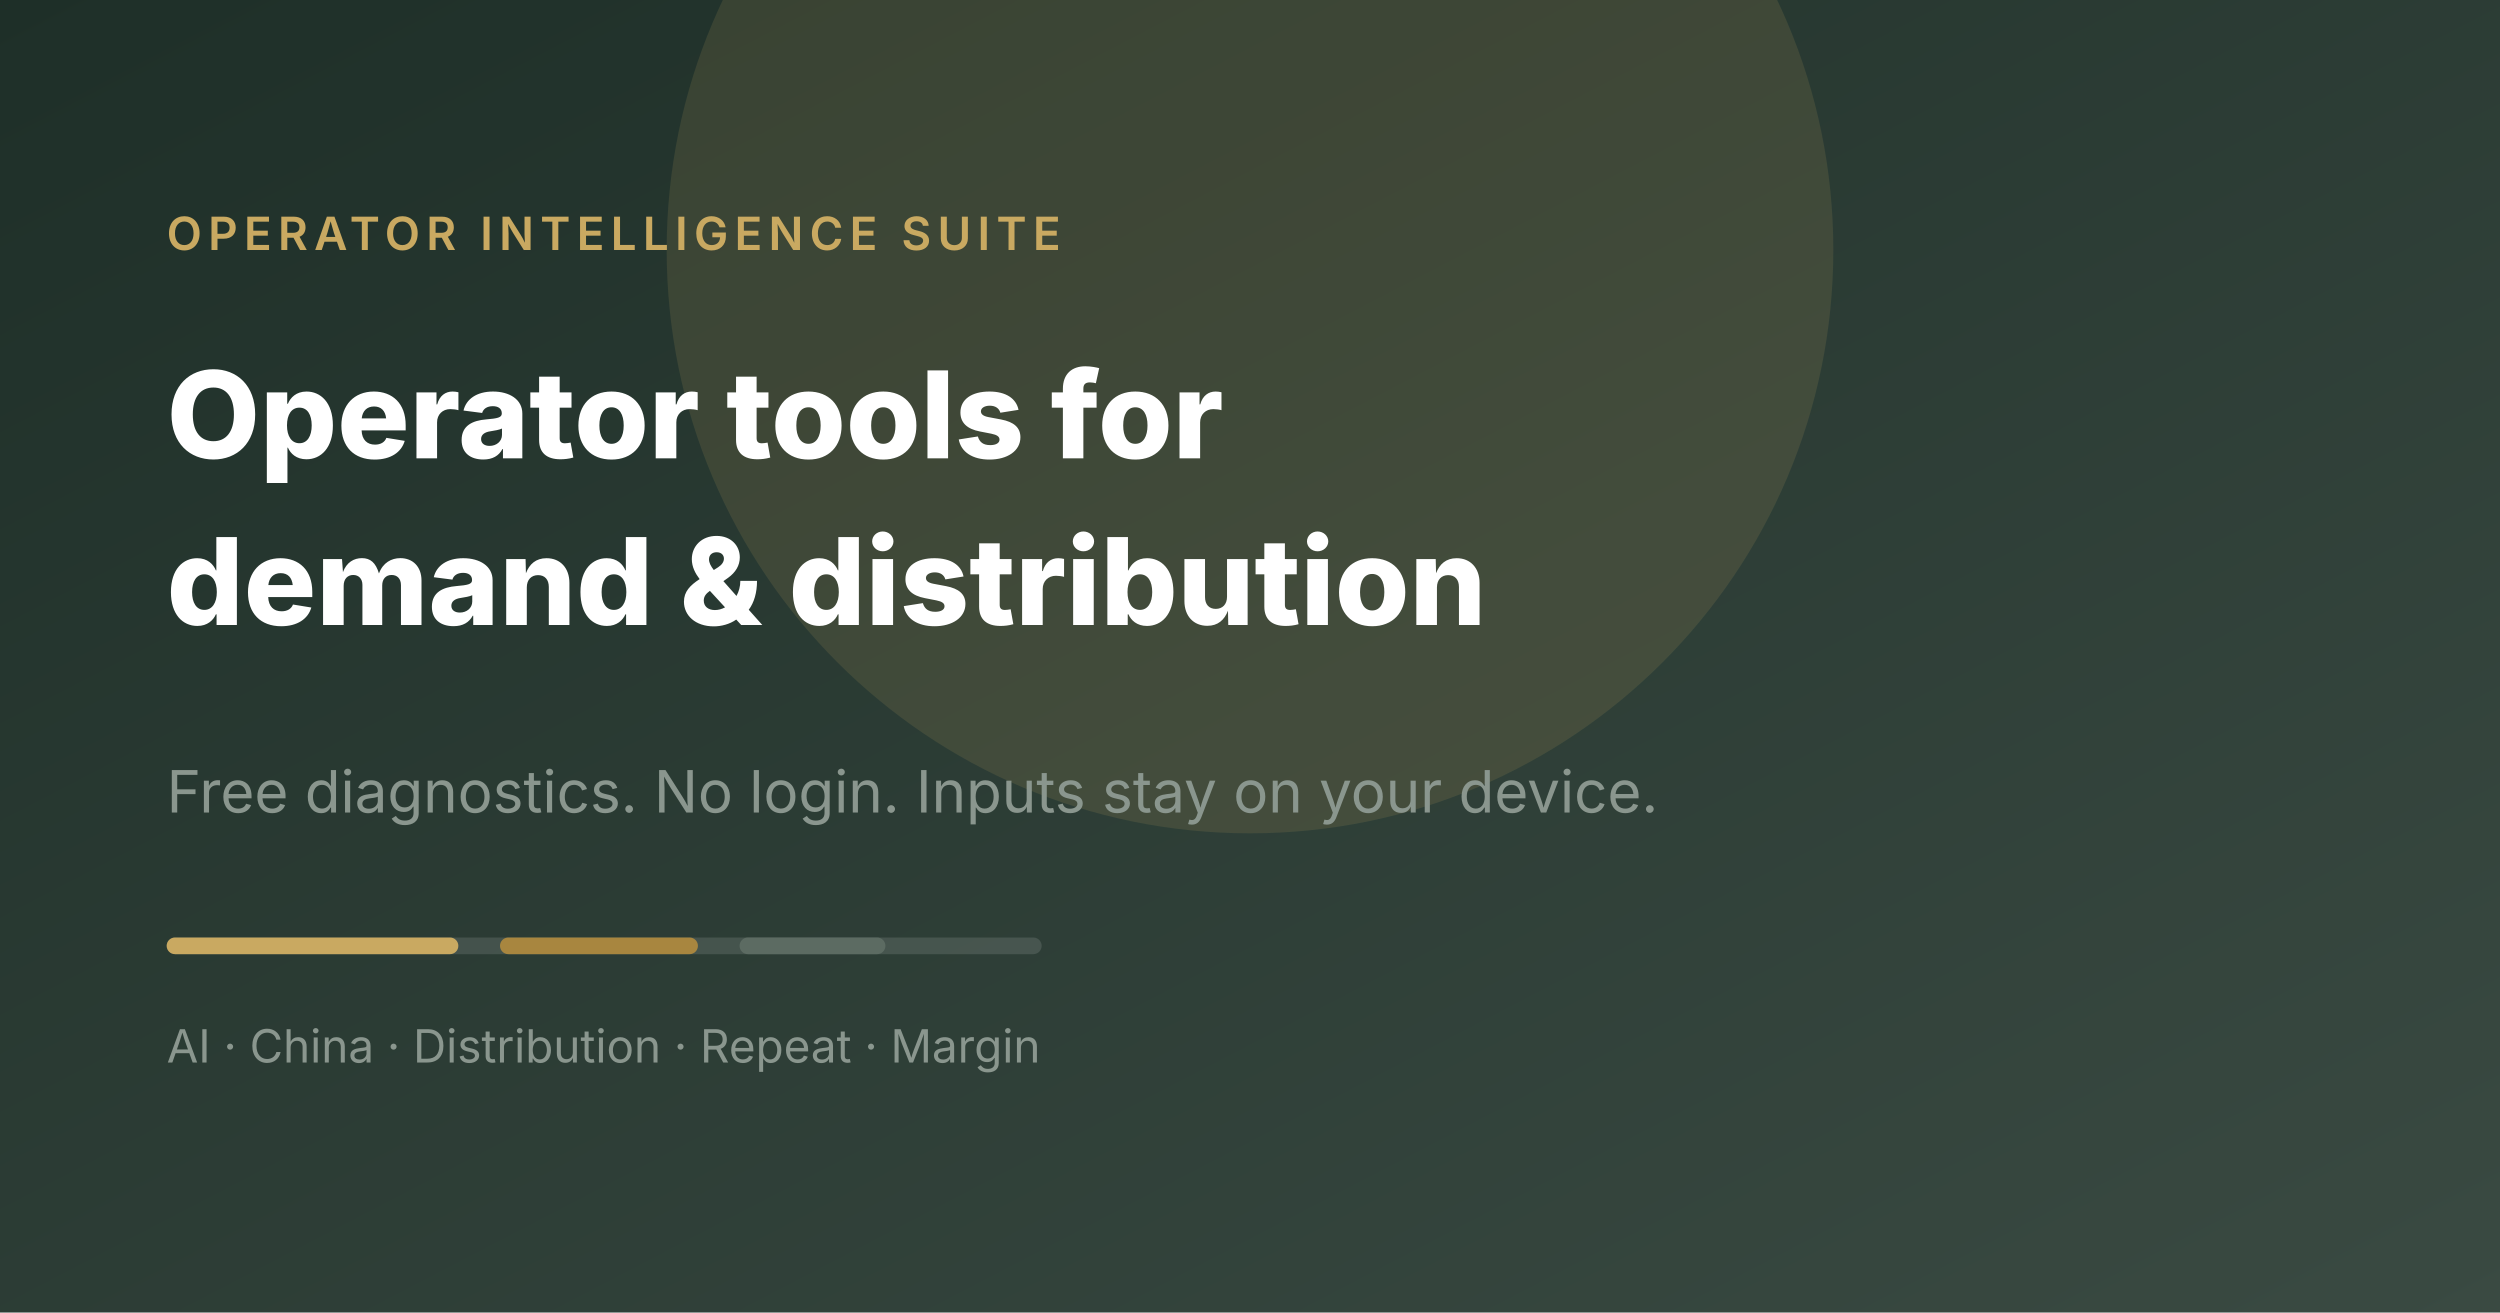
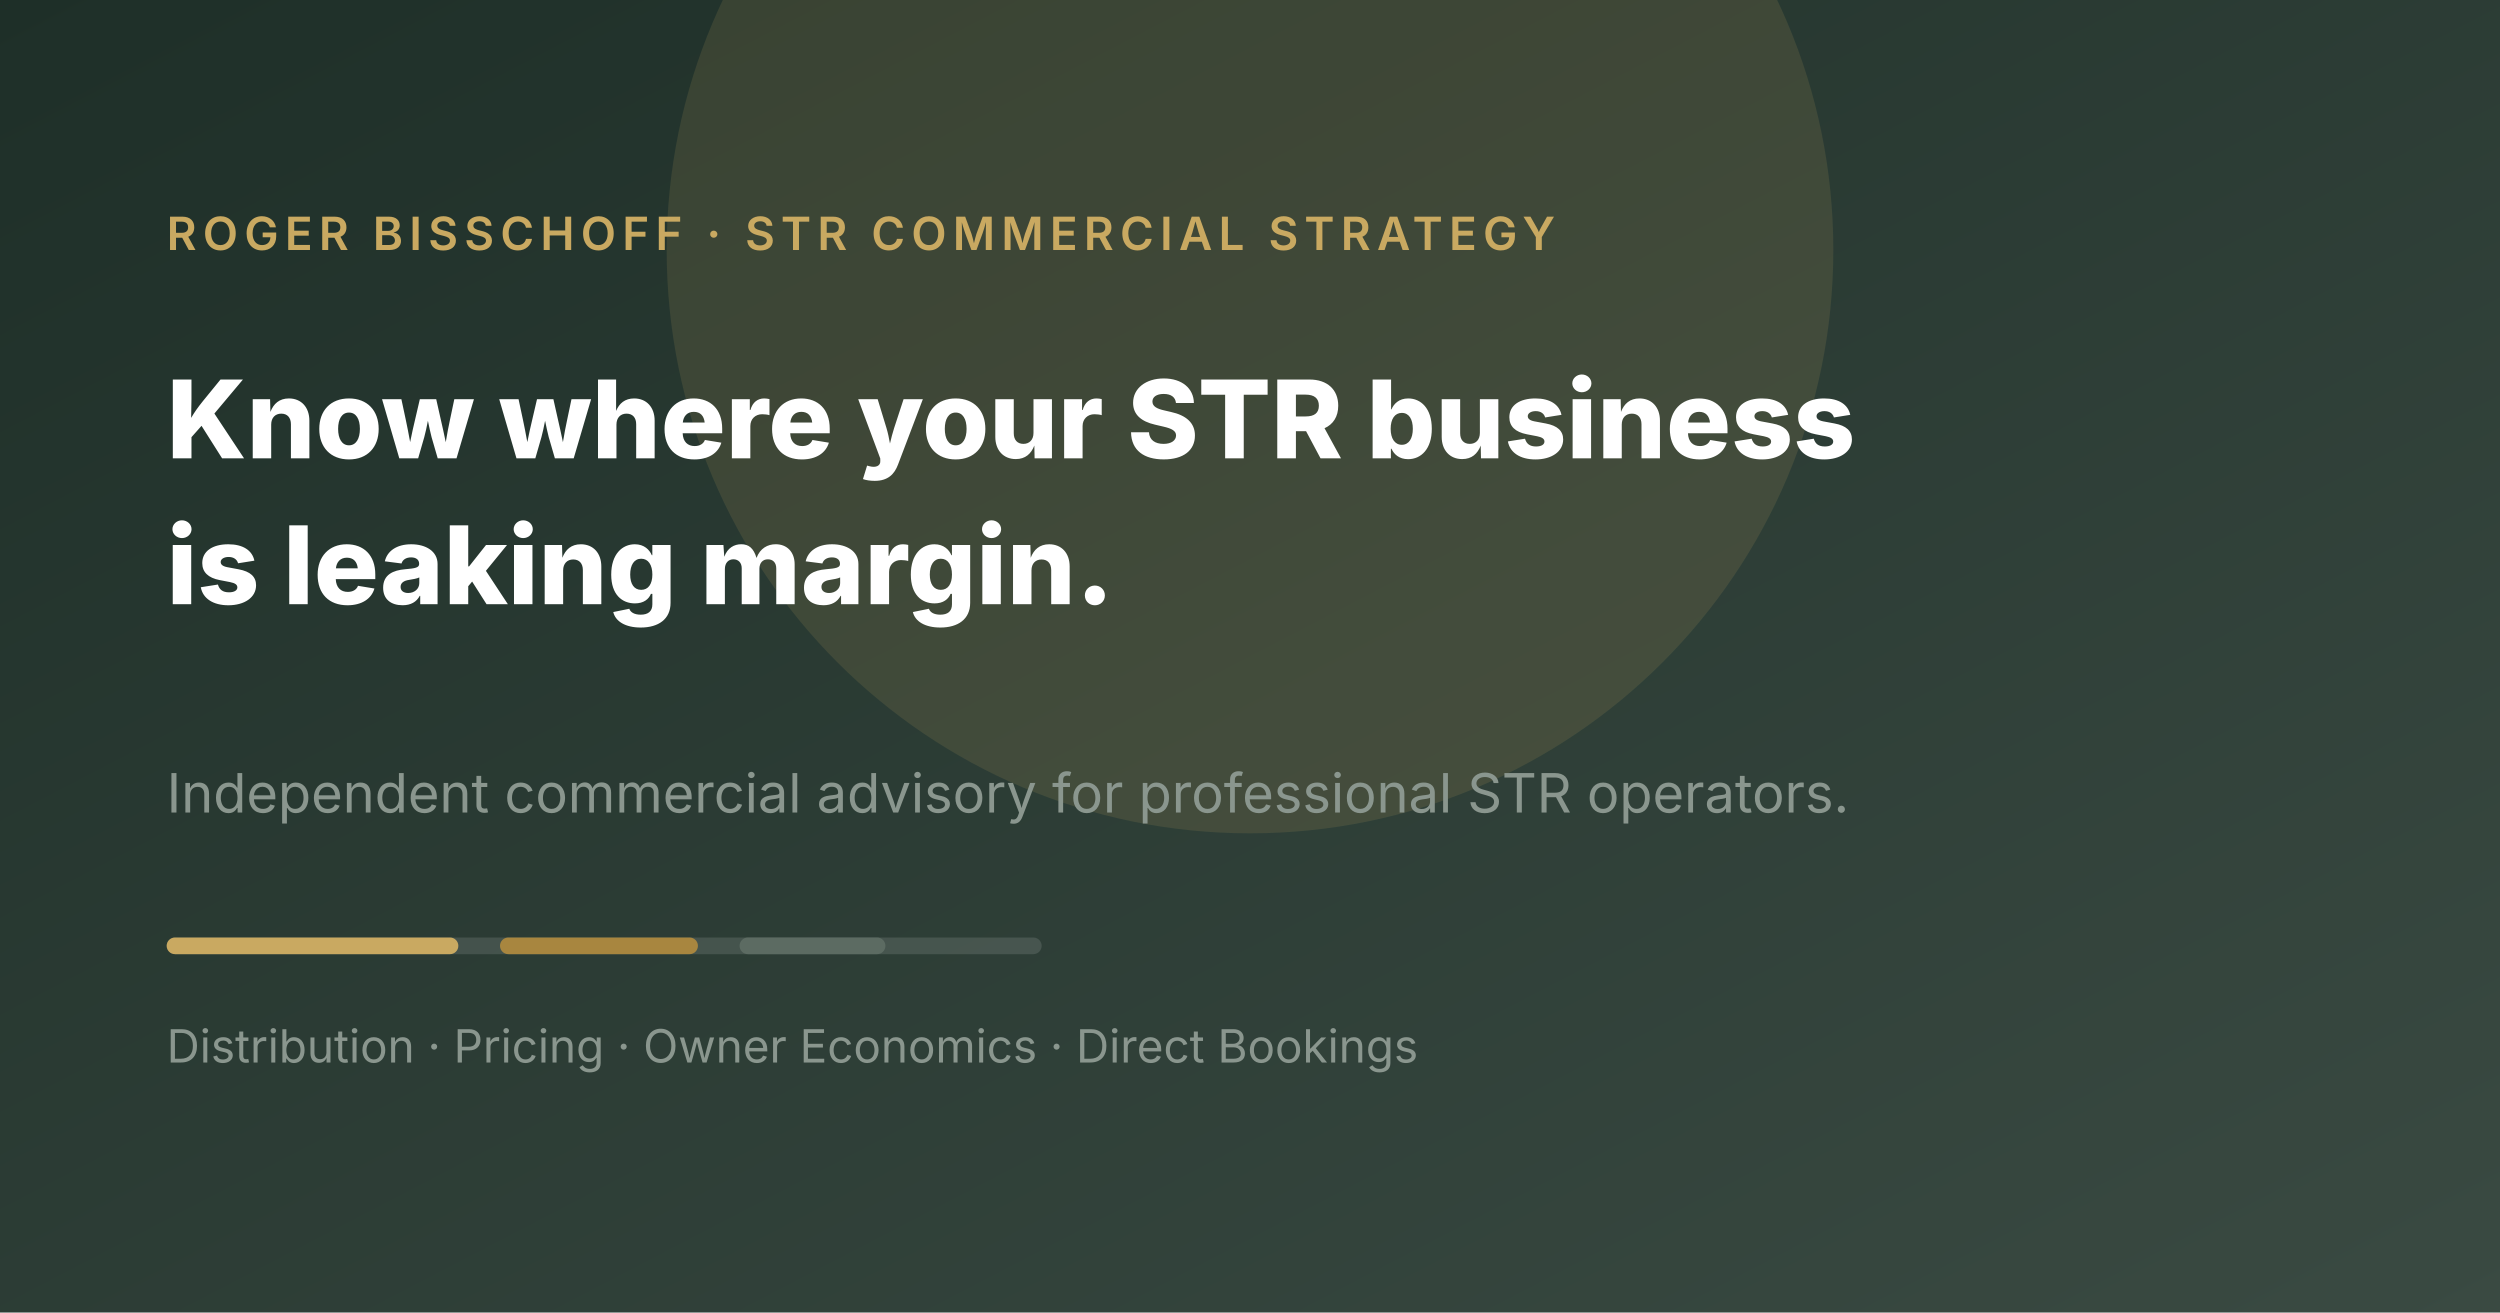
<svg xmlns="http://www.w3.org/2000/svg" width="1200" height="630" viewBox="0 0 1200 630">
  <defs>
    <linearGradient id="bg" x1="0%" y1="0%" x2="100%" y2="100%">
      <stop offset="0%" stop-color="#1E2F28" />
      <stop offset="100%" stop-color="#3A4A42" />
    </linearGradient>
  </defs>
  <rect width="1200" height="630" fill="url(#bg)" />
  <circle cx="600" cy="120" r="280" fill="#C9A961" opacity="0.14" />
-   <text x="80" y="120" fill="#C9A961" font-family="Inter,Segoe UI,sans-serif" font-size="22" font-weight="600" letter-spacing="3">OPERATOR INTELLIGENCE SUITE</text>
-   <text x="80" y="220" fill="#FFFFFF" font-family="Inter,Segoe UI,sans-serif" font-size="58" font-weight="800">Operator tools for</text>
-   <text x="80" y="300" fill="#FFFFFF" font-family="Inter,Segoe UI,sans-serif" font-size="58" font-weight="800">demand &amp; distribution</text>
-   <text x="80" y="390" fill="#8A968E" font-family="Inter,Segoe UI,sans-serif" font-size="28" font-weight="400">Free diagnostics. No login. Inputs stay on your device.</text>
+   <text x="80" y="120" fill="#C9A961" font-family="Inter,Segoe UI,sans-serif" font-size="22" font-weight="600" letter-spacing="3">ROGER BISSCHOFF · STR COMMERCIAL STRATEGY</text>
+   <text x="80" y="220" fill="#FFFFFF" font-family="Inter,Segoe UI,sans-serif" font-size="52" font-weight="800">Know where your STR business</text>
+   <text x="80" y="290" fill="#FFFFFF" font-family="Inter,Segoe UI,sans-serif" font-size="52" font-weight="800">is leaking margin.</text>
+   <text x="80" y="390" fill="#8A968E" font-family="Inter,Segoe UI,sans-serif" font-size="26" font-weight="400">Independent commercial advisory for professional STR operators.</text>
  <rect x="80" y="450" width="420" height="8" rx="4" fill="rgba(255,255,255,0.12)" />
  <rect x="80" y="450" width="140" height="8" rx="4" fill="#C9A961" />
  <rect x="240" y="450" width="95" height="8" rx="4" fill="#A8863F" />
  <rect x="355" y="450" width="70" height="8" rx="4" fill="#5C6B62" />
-   <text x="80" y="510" fill="#8A968E" font-family="Inter,Segoe UI,sans-serif" font-size="22">AI · China · Distribution · Repeat · Margin</text>
+   <text x="80" y="510" fill="#8A968E" font-family="Inter,Segoe UI,sans-serif" font-size="22">Distribution · Pricing · Owner Economics · Direct Bookings</text>
</svg>
